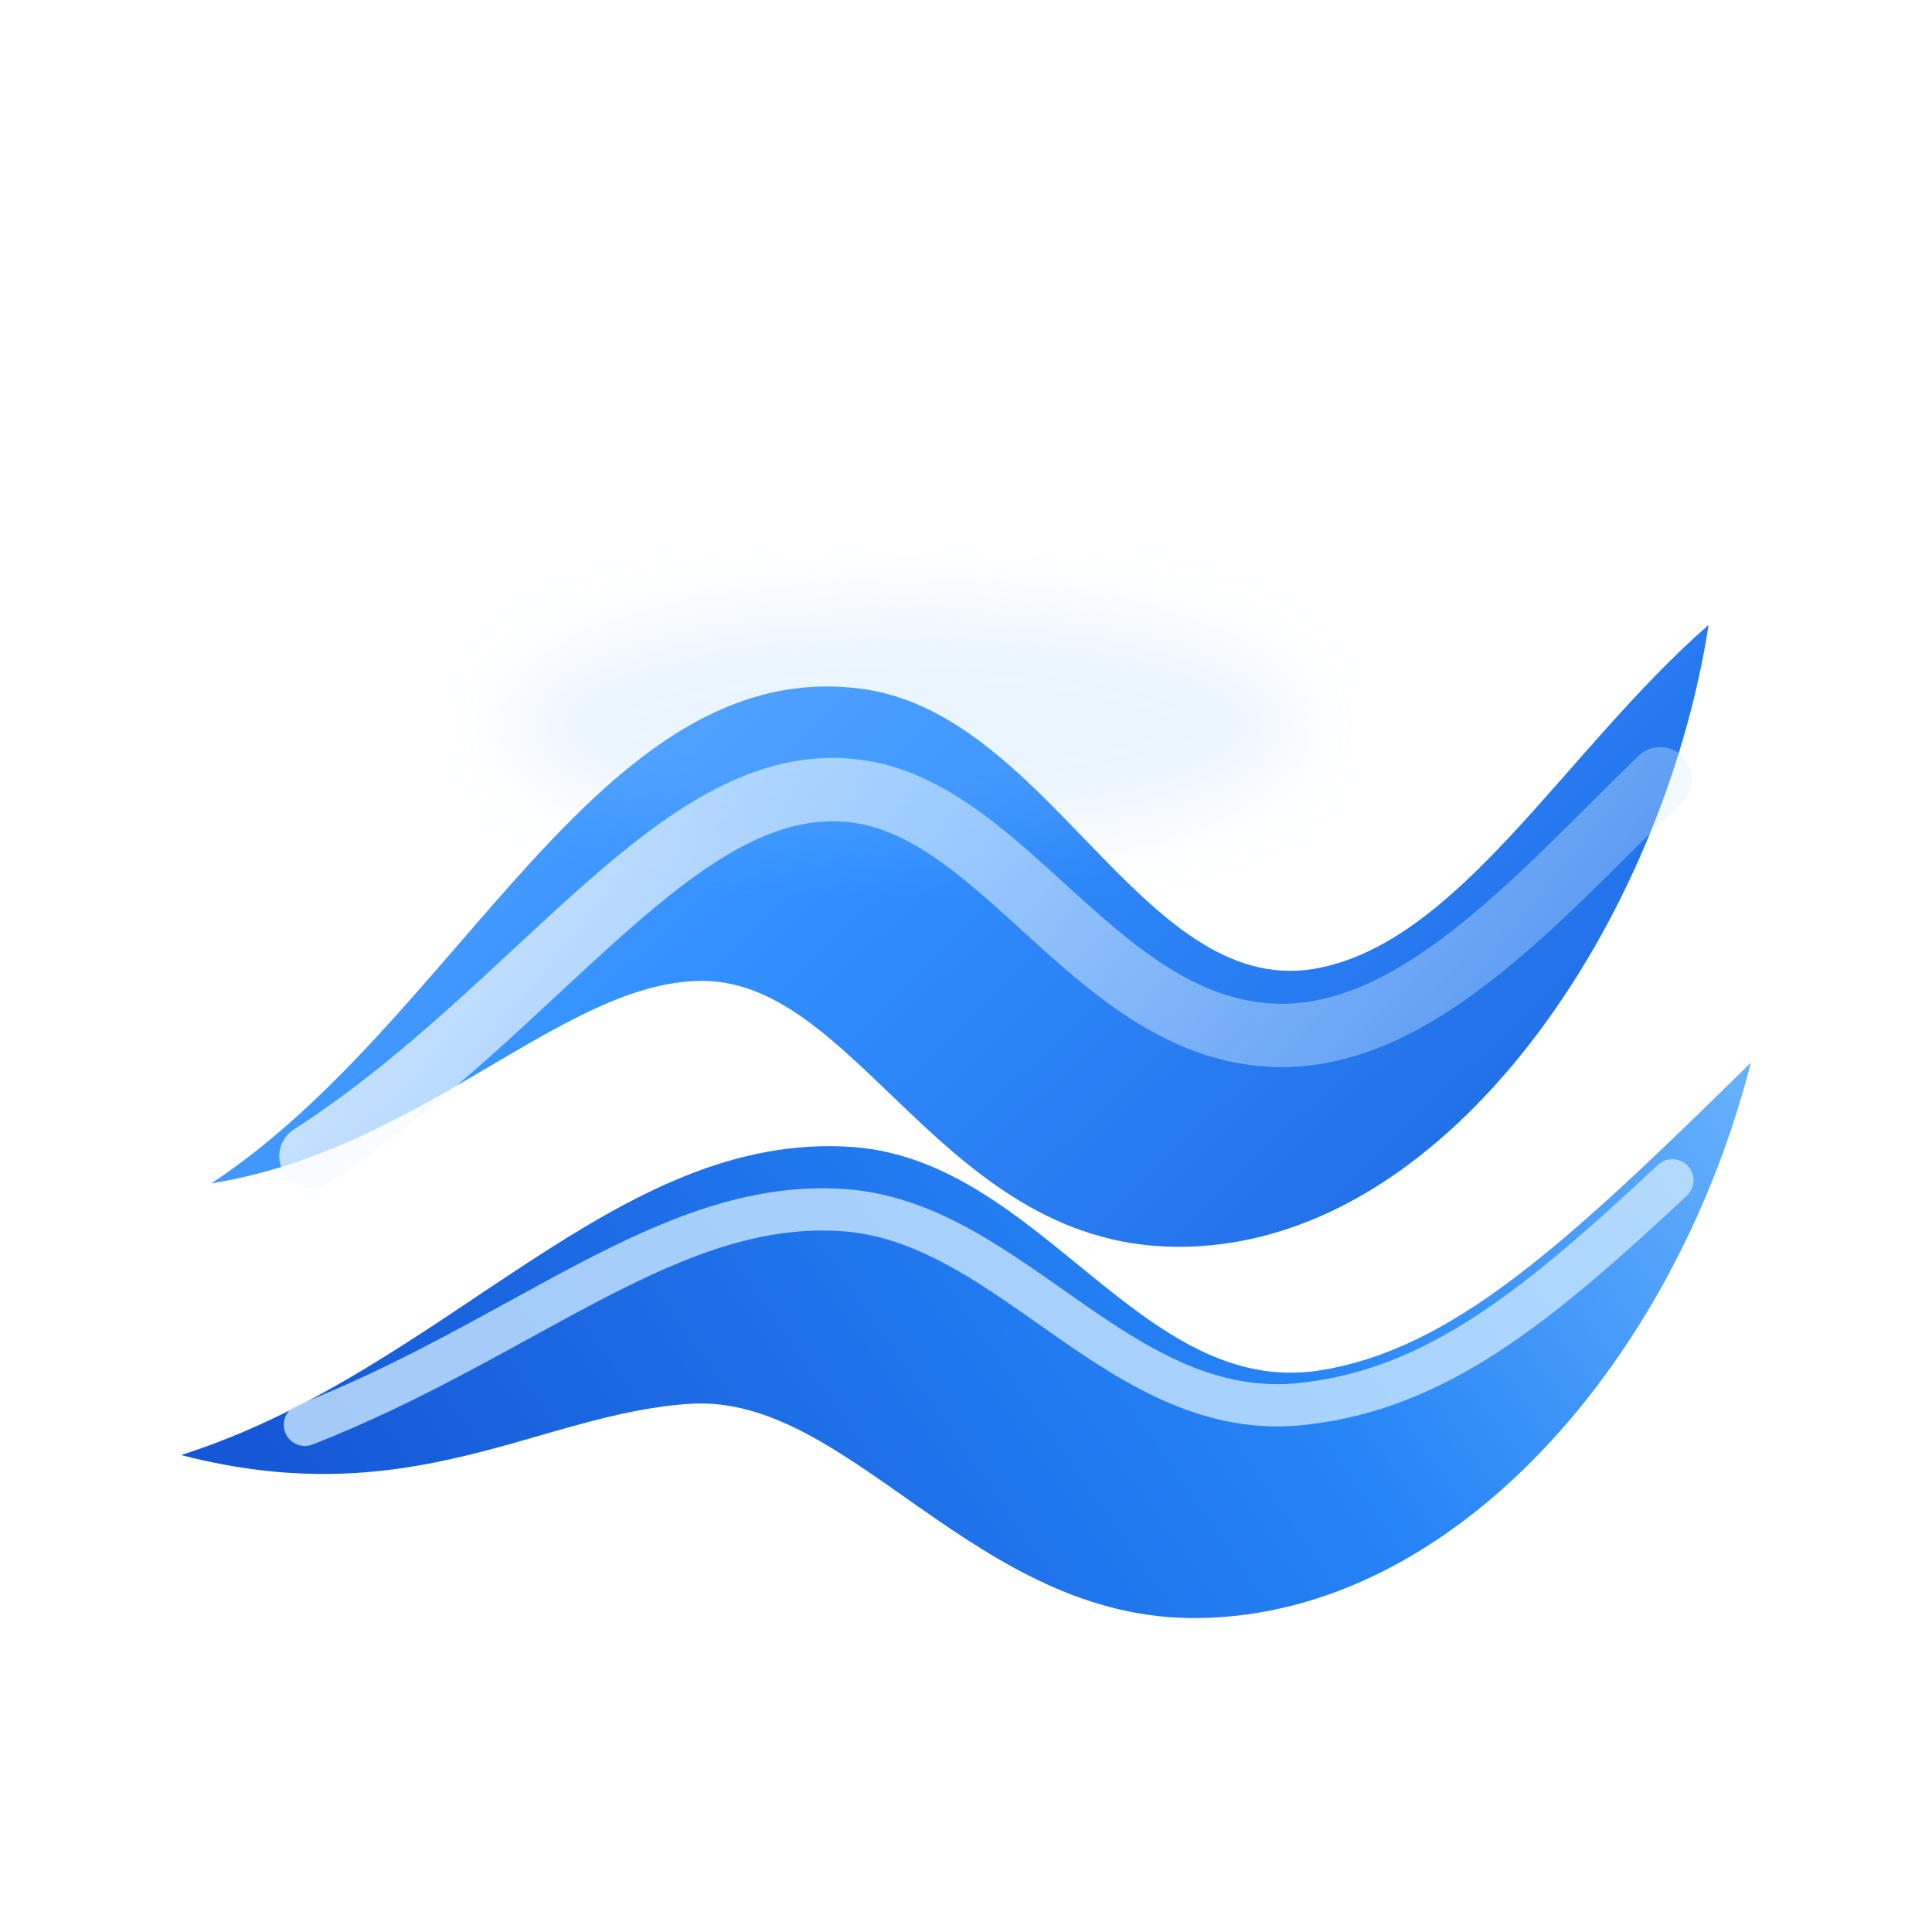
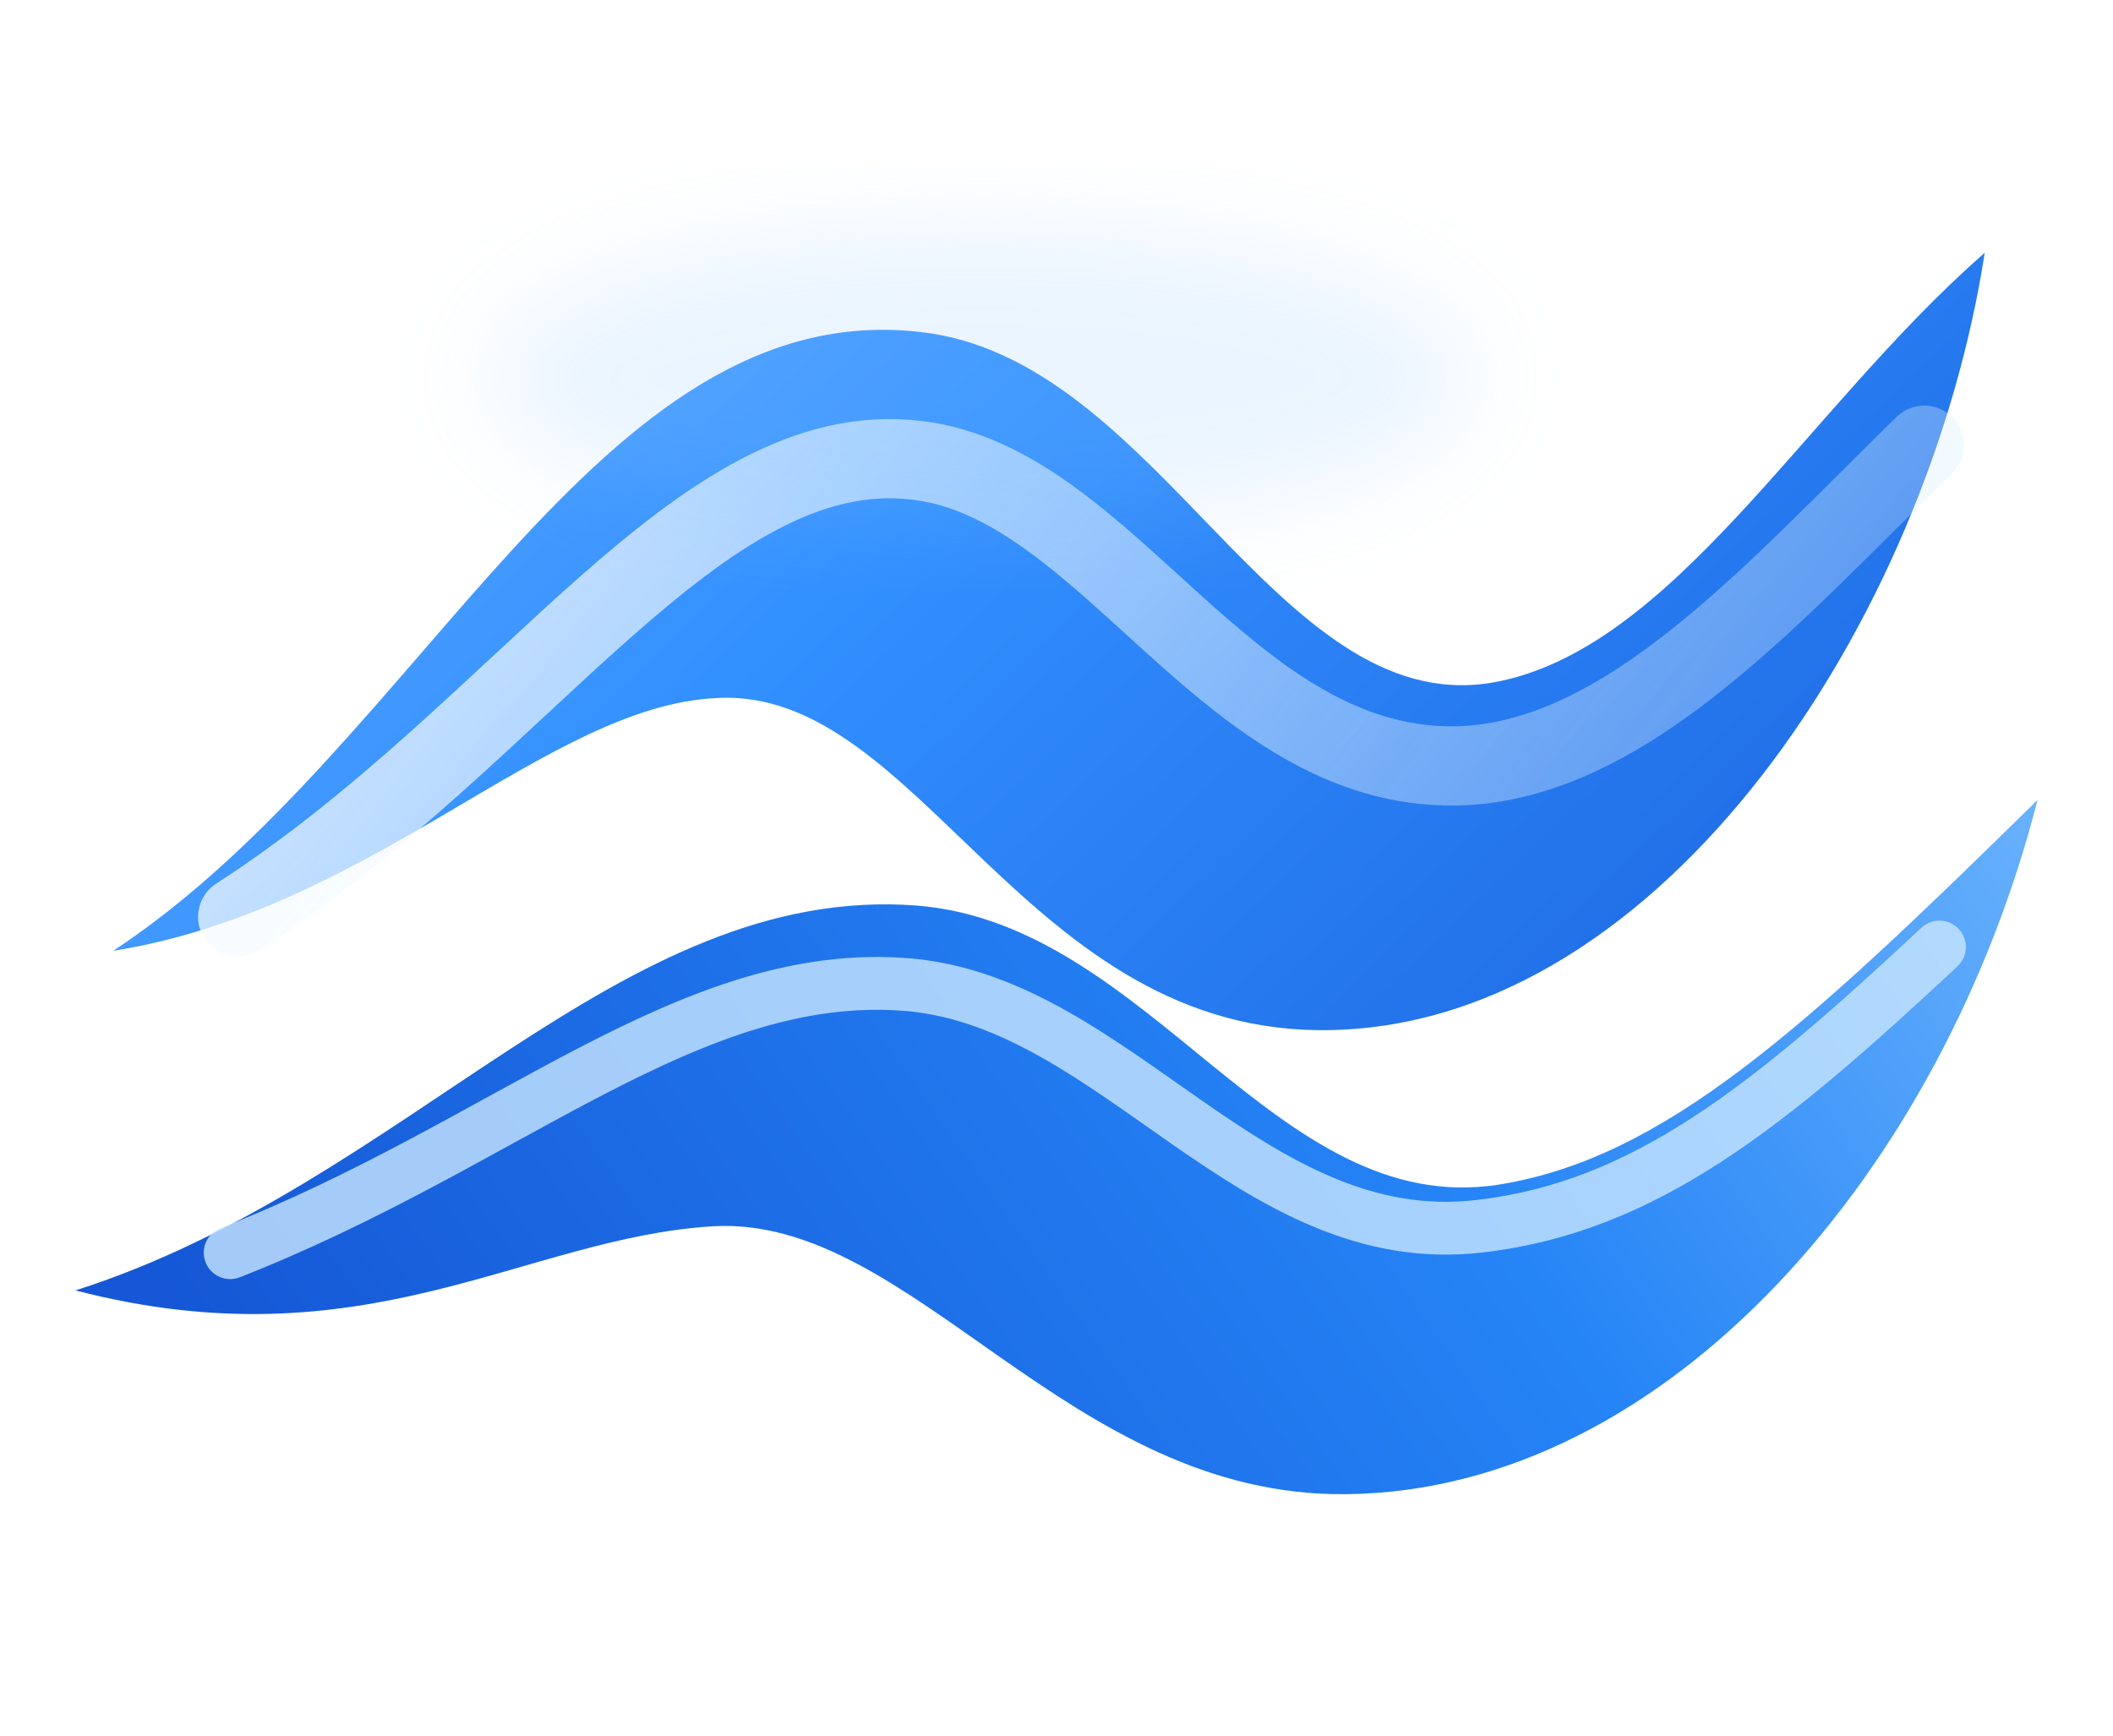
- <svg xmlns="http://www.w3.org/2000/svg" viewBox="0 0 64 64" width="64" height="64" role="img" aria-label="激浪">
+ <svg xmlns="http://www.w3.org/2000/svg" viewBox="4 14 56 46" width="56" height="46" role="img" aria-label="激浪">
  <defs>
    <linearGradient id="waveA" x1="8" y1="8" x2="54" y2="56" gradientUnits="userSpaceOnUse">
      <stop offset="0" stop-color="#76B7FF" />
      <stop offset=".42" stop-color="#3290FF" />
      <stop offset="1" stop-color="#1557D6" />
    </linearGradient>
    <linearGradient id="waveB" x1="8" y1="48" x2="55" y2="15" gradientUnits="userSpaceOnUse">
      <stop offset="0" stop-color="#1557D6" />
      <stop offset=".52" stop-color="#2584F6" />
      <stop offset="1" stop-color="#8AC8FF" />
    </linearGradient>
    <linearGradient id="shine" x1="16" y1="16" x2="47" y2="40" gradientUnits="userSpaceOnUse">
      <stop offset="0" stop-color="#FFFFFF" stop-opacity=".95" />
      <stop offset="1" stop-color="#D9EEFF" stop-opacity=".35" />
    </linearGradient>
    <filter id="soft" x="-20%" y="-20%" width="140%" height="140%">
      <feGaussianBlur stdDeviation="1.2" />
    </filter>
  </defs>
  <path d="M7 39.2C15.2 33.8 19.8 21.8 28.4 22.8c6.3.7 9.4 10.2 15.1 9.3 4.8-.8 8.3-7.2 13.1-11.4-1.5 9.7-8.5 20.4-17.3 20.6-8.1.2-10.9-9.1-16.3-8.8-4.5.2-9.1 5.6-16 6.7Z" fill="url(#waveA)" />
  <path d="M6 48.2c8.8-2.8 14.4-10.8 22.3-10.2 6.2.5 9.5 8.3 15.4 7.4 4.4-.7 8.1-4.1 14.3-10.2-2.5 9.8-9.8 18.3-18.3 18.4-7.4.1-11.5-7.4-16.8-7.1-5 .3-9.2 3.7-16.9 1.7Z" fill="url(#waveB)" />
  <path d="M10.3 38.3c7.6-4.9 12.2-12.8 18-12.1 5.1.6 8.2 8.2 14.3 8.1 4.5-.1 8.4-4.6 12.4-8.5" fill="none" stroke="url(#shine)" stroke-width="2.1" stroke-linecap="round" opacity=".88" />
  <path d="M10.1 47.2c7.4-2.9 12.2-7.6 18-7.1 5.5.5 9.1 7.1 15.1 6.4 4.4-.5 7.7-3.2 12.2-7.4" fill="none" stroke="#C8E6FF" stroke-width="1.4" stroke-linecap="round" opacity=".8" />
  <ellipse cx="30" cy="24" rx="13" ry="4" fill="#8FC9FF" opacity=".18" filter="url(#soft)" />
</svg>
